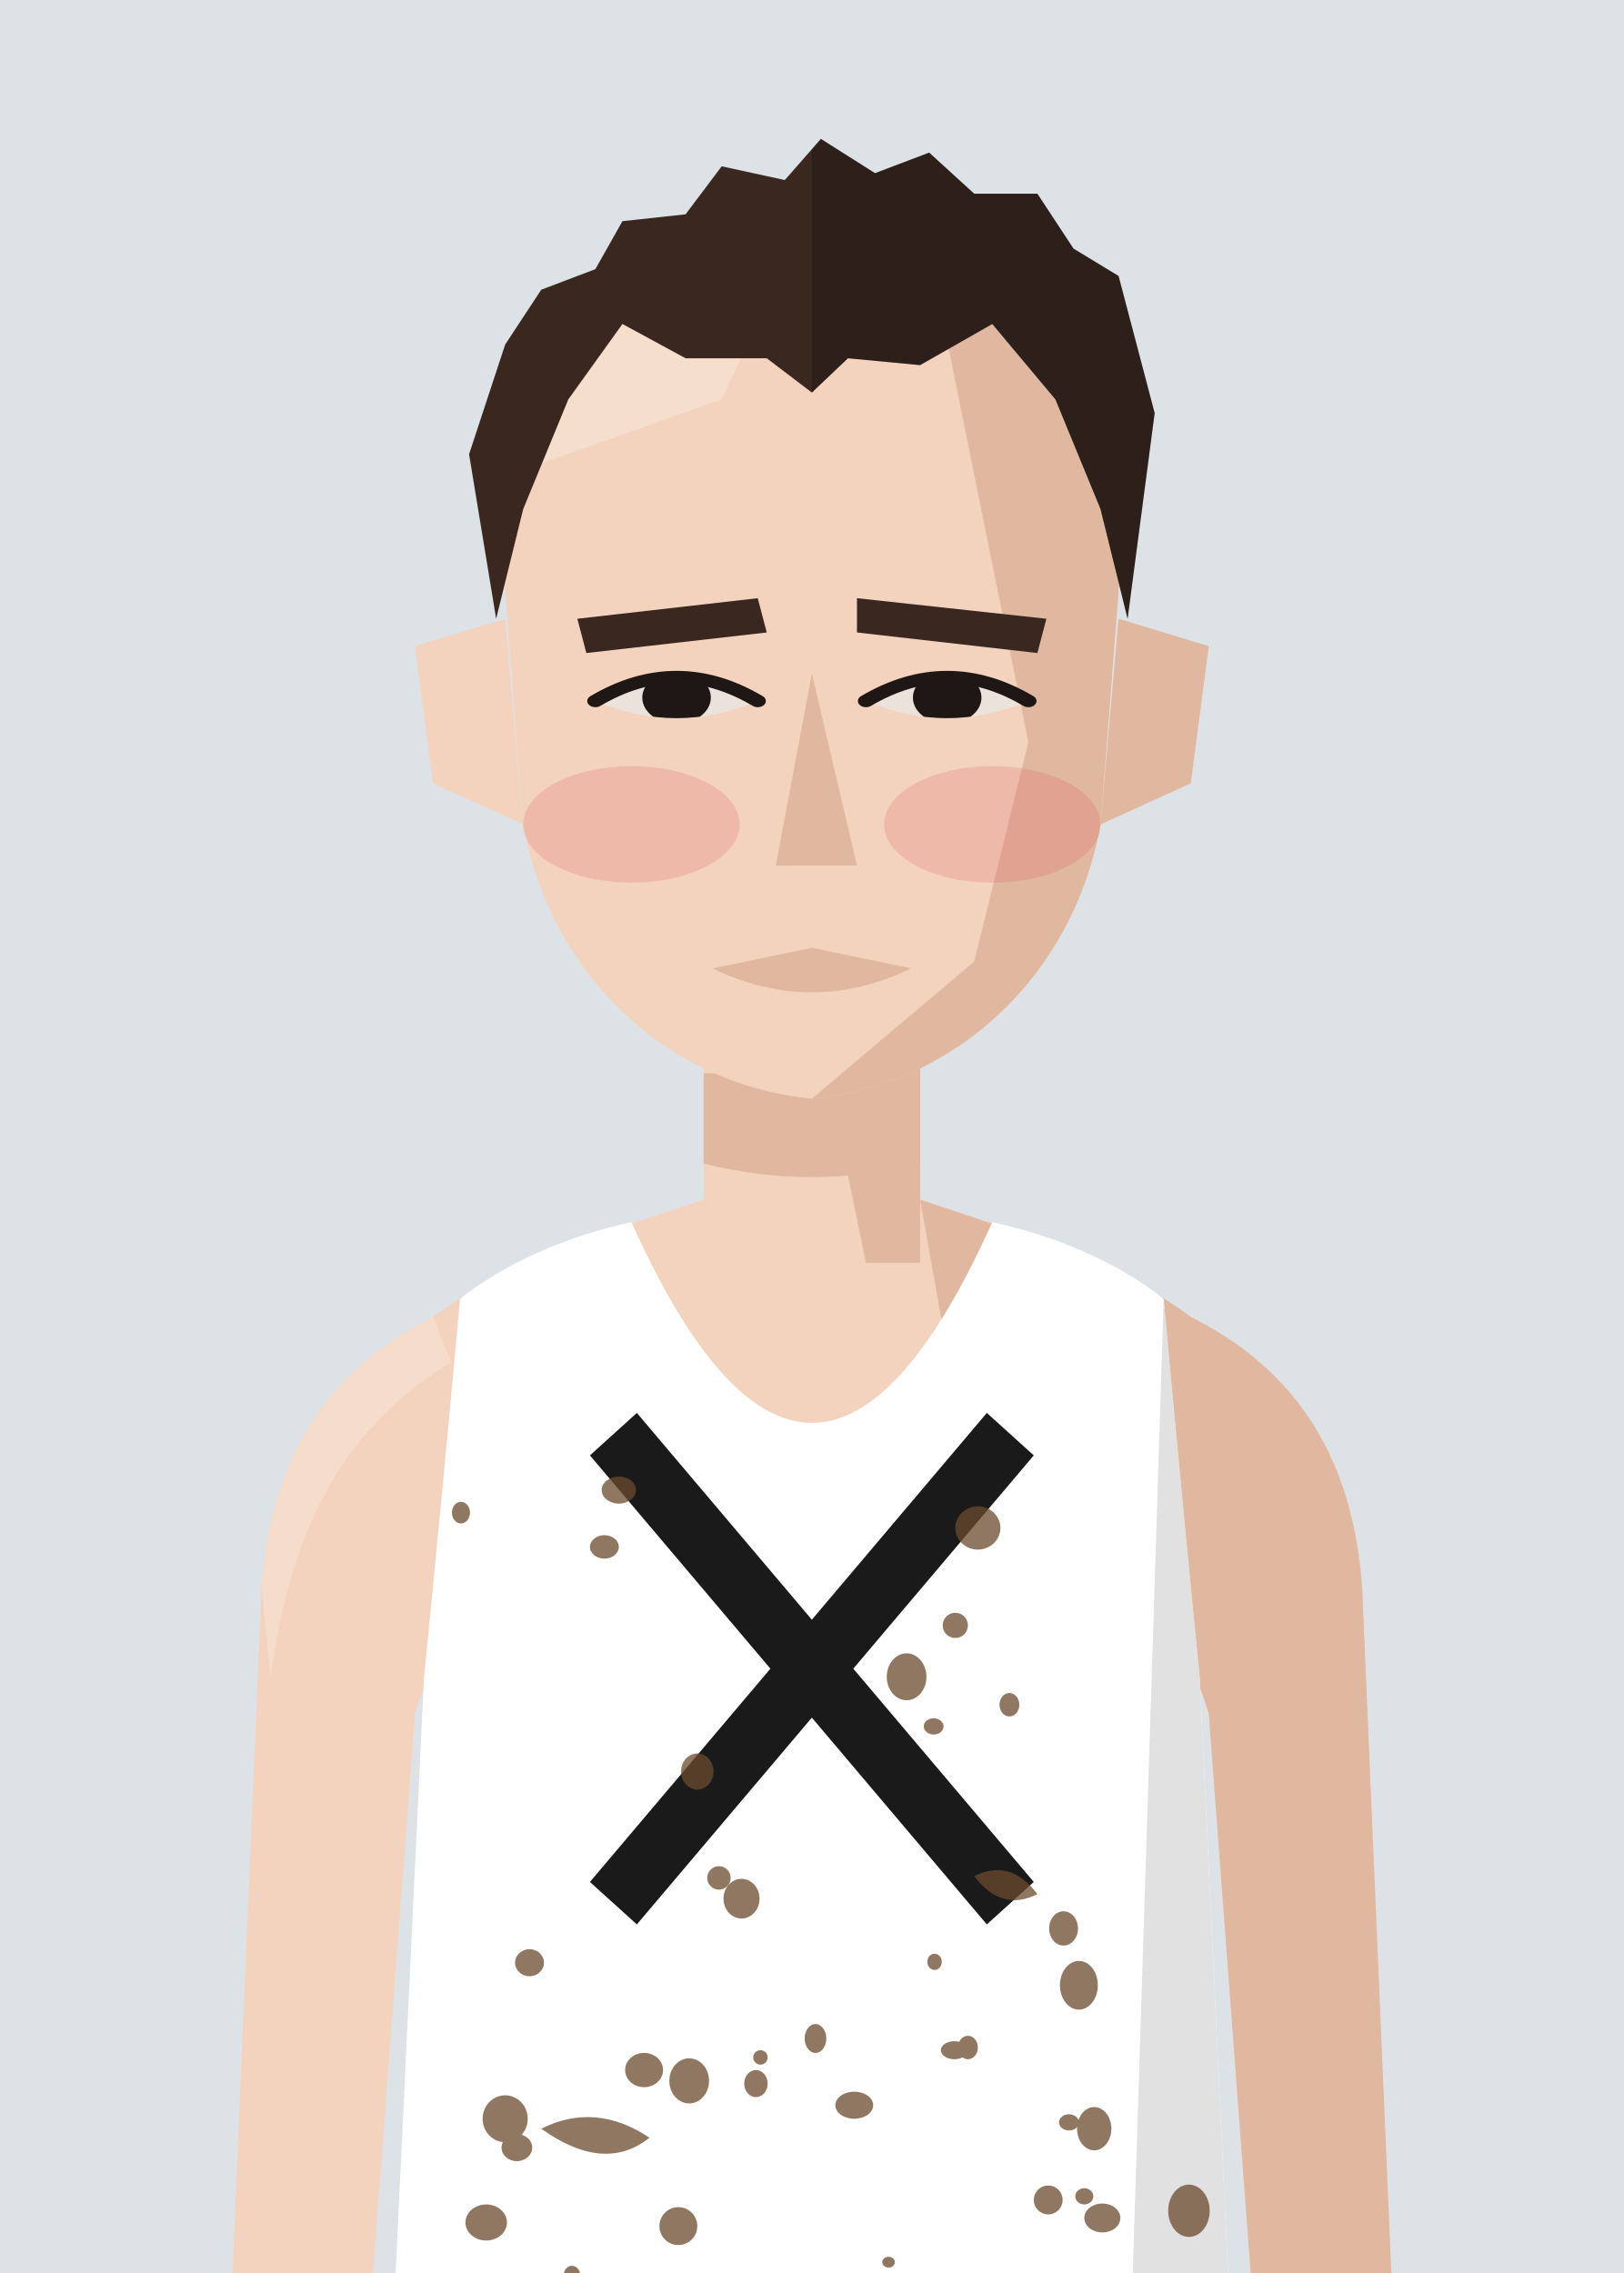
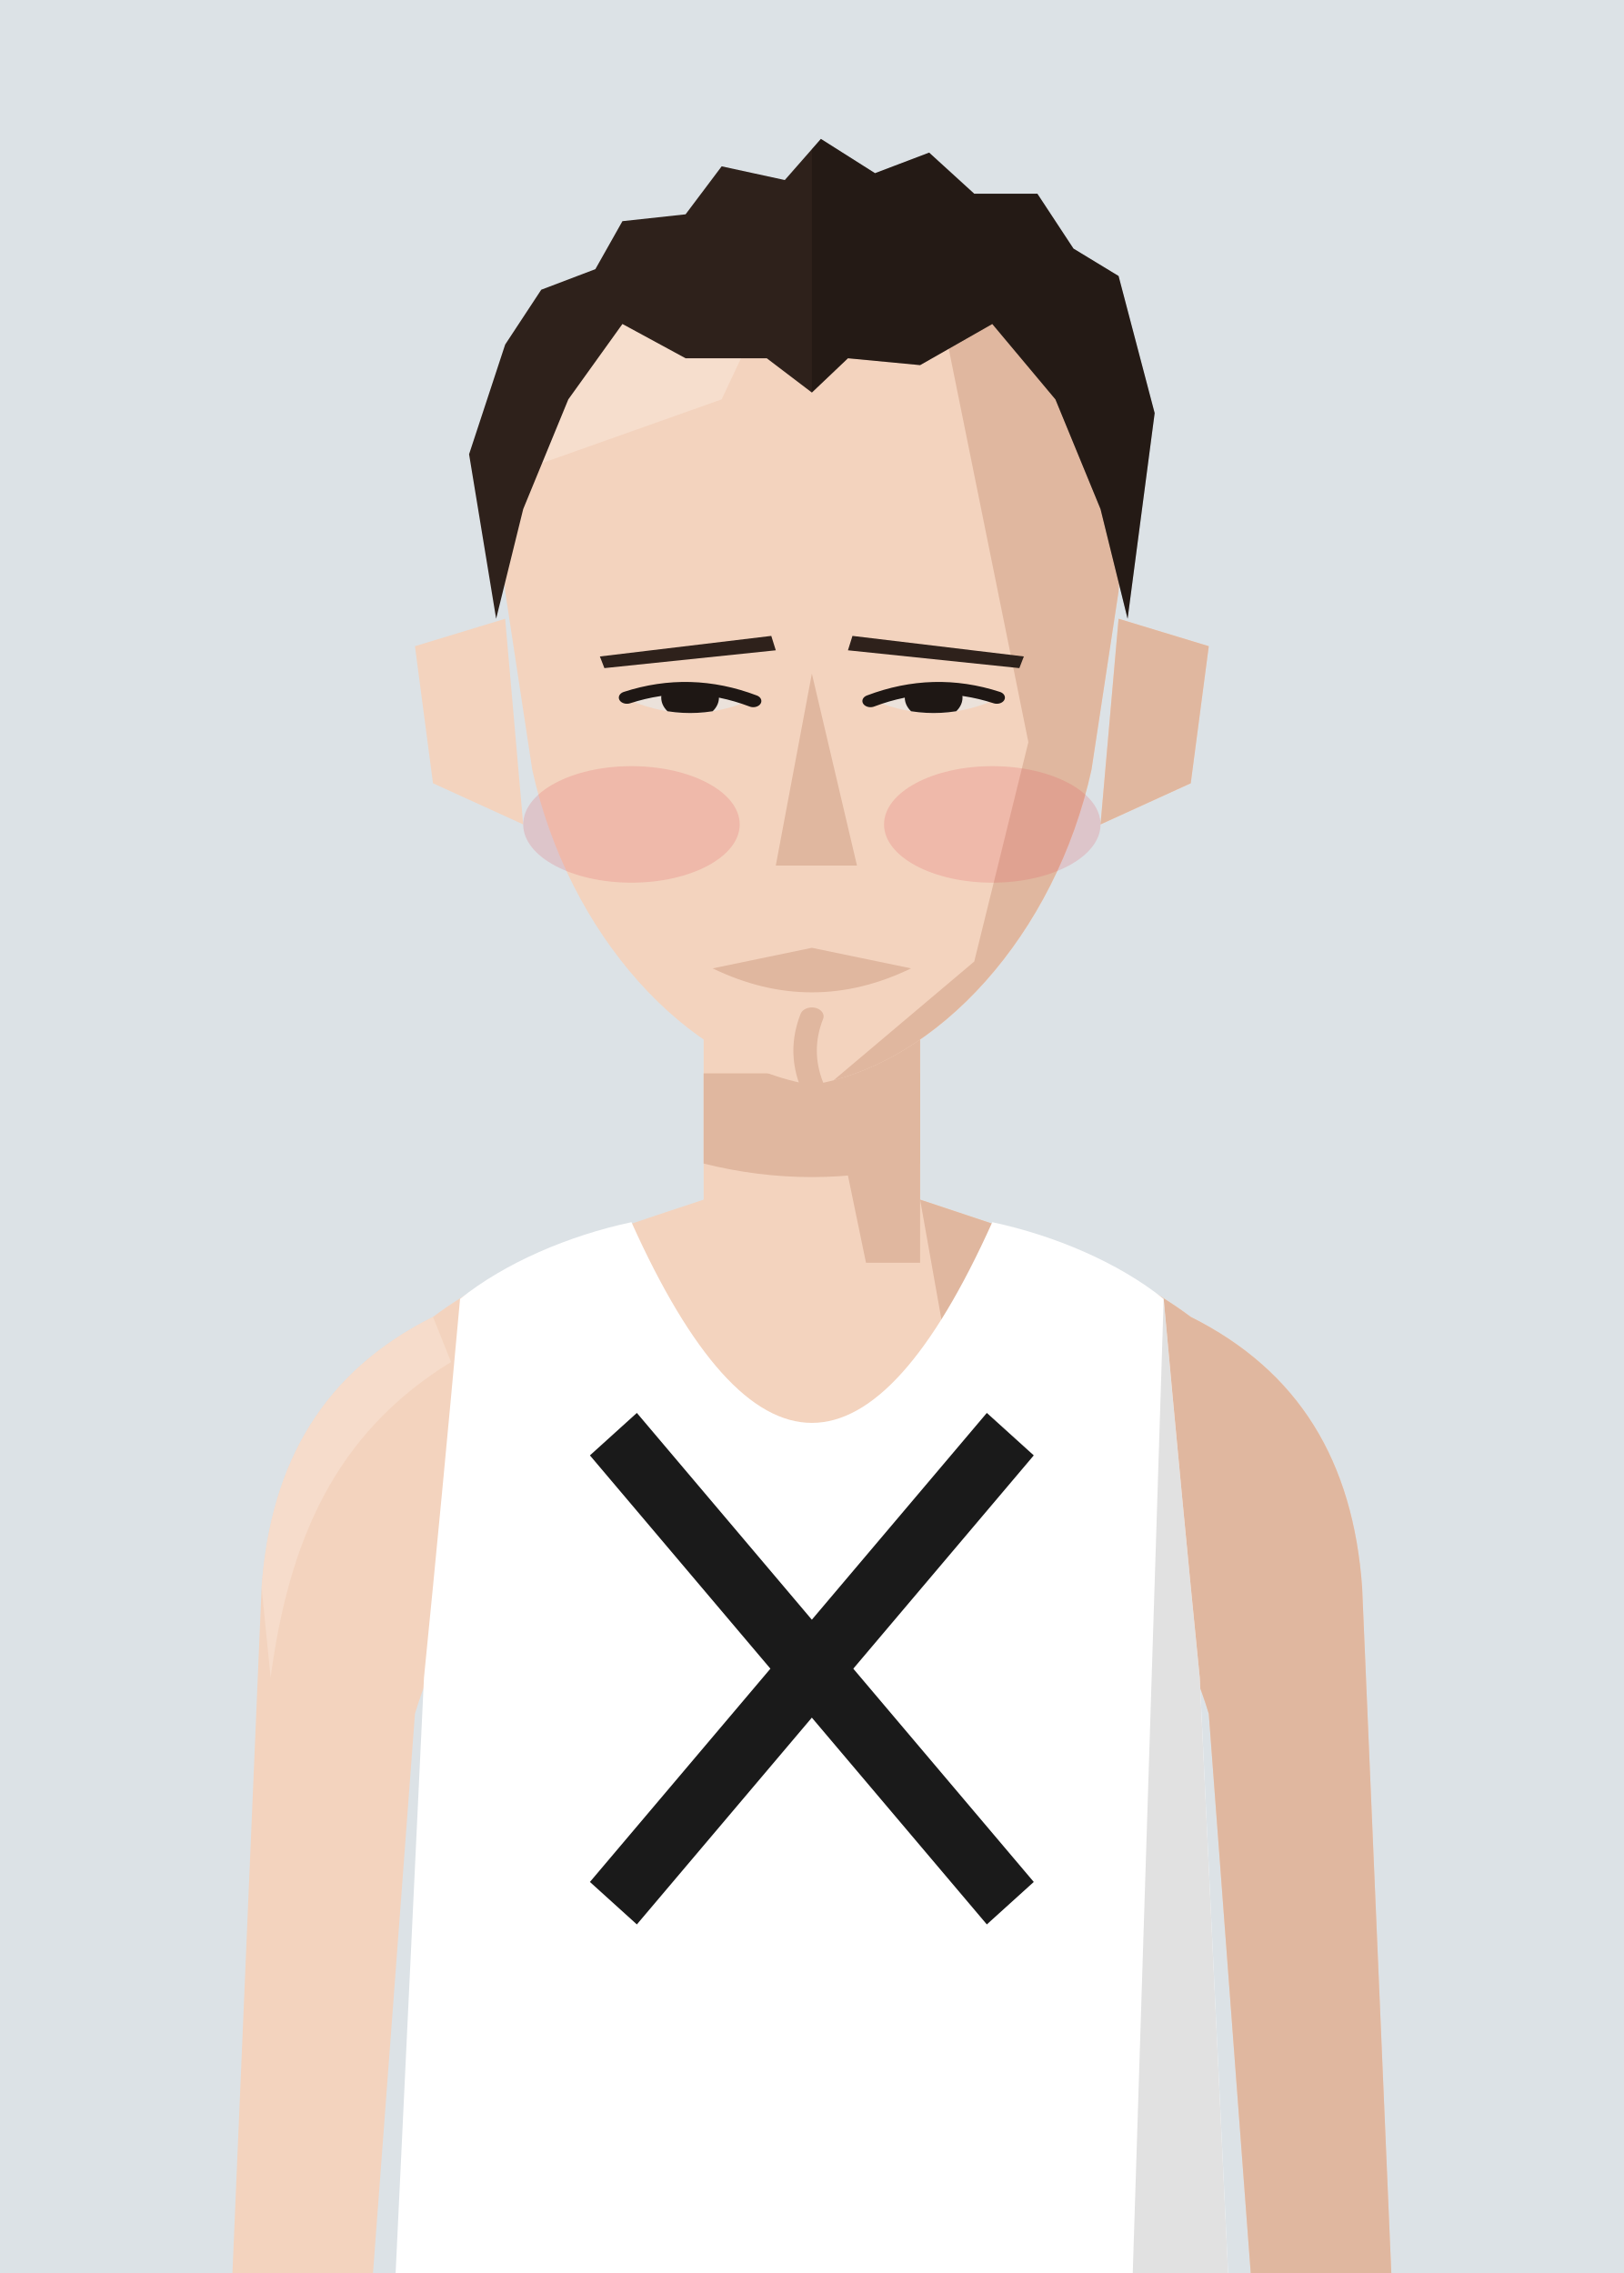
<svg xmlns="http://www.w3.org/2000/svg" viewBox="10 20 180 252">
  <defs>
    <clipPath id="vf">
      <path d="M53,330 L57,246 Q59,226 61,204 C66,200 73,197 80,195.5 Q100,240 120,195.5 C127,197 134,200 139,204 Q141,226 143,246 L147,330 Z" />
    </clipPath>
    <clipPath id="hf">
-       <path d="M66,96 C64,58 80,40 100,40 C120,40 136,58 134,96 L132,130 C129,152 116,168 100,170 C84,168 71,152 68,130 Z" />
+       <path d="M66,96 C64,58 80,40 100,40 C120,40 136,58 134,96 L131,122 C127,146 114,165 100,168 C86,165 73,146 69,122 Z" />
    </clipPath>
    <clipPath id="rf">
      <rect x="100" y="0" width="100" height="300" />
    </clipPath>
    <clipPath id="ef">
-       <path d="M76,112 Q85,105 94,112 Q85,117 76,112 Z" />
-       <path d="M106,112 Q115,105 124,112 Q115,117 106,112 Z" />
+       <path d="M80,112 Q86.5,109.5 93,112 Q86.5,115.5 80,112 Z" />
+       <path d="M107,112 Q113.5,109.5 120,112 Q113.5,115.5 107,112 Z" />
    </clipPath>
    <clipPath id="cf">
      <rect x="0" y="92" width="200" height="300" />
    </clipPath>
  </defs>
  <rect width="200" height="280" fill="#DCE2E6" />
  <g transform="translate(0,-40)">
    <rect x="88" y="171" width="24" height="37" fill="#F3D3BE" />
    <path d="M88,193 C76,197 66,200 58,206 C46,212 40,222 39,236 L35,330 L50,330 L56,250 Q59,240 64,238 L136,238 Q141,240 144,250 L150,330 L165,330 L161,236 C160,222 154,212 142,206 C134,200 124,197 112,193" fill="#F3D3BE" />
    <g fill="#E0B79F">
      <path d="M112,193 C124,197 134,200 142,206 C154,212 160,222 161,236 L165,330 L150,330 L144,250 Q141,240 136,238 L120,238 Z" />
      <path d="M58,206 C46,212 40,222 39,236 L40,246 C42,231 47,219 60,211 Z" fill="#F8E2D3" opacity=".6" />
      <polygon points="100,171 112,171 112,200 106,200" />
      <path d="M88,179 L112,179 L112,189 Q100,192 88,189 Z" />
    </g>
    <g transform="translate(0,83) scale(1,0.76) translate(0,-40)">
      <g fill="#F3D3BE">
        <path d="M66,100 L56,104 L58,124 L68,130 Z" />
        <path d="M134,100 L144,104 L142,124 L132,130 Z" />
-         <path d="M66,96 C64,58 80,40 100,40 C120,40 136,58 134,96 L132,130 C129,152 116,168 100,170 C84,168 71,152 68,130 Z" />
+         <path d="M66,96 C64,58 80,40 100,40 C120,40 136,58 134,96 L131,122 C127,146 114,165 100,168 C86,165 73,146 69,122 Z" />
      </g>
      <path d="M134,100 L144,104 L142,124 L132,130 Z" fill="#E0B79F" />
      <g clip-path="url(#hf)">
        <polygon points="112,40 140,40 140,180 100,180 100,170 118,150 124,118 120,92" fill="#E0B79F" />
        <polygon points="60,40 100,40 90,68 60,82" fill="#F8E2D3" opacity=".7" />
      </g>
-       <g fill="#3A2820">
-         <polygon points="74,100 94,97 95,102 75,105" />
-         <polygon points="105,97 126,100 125,105 105,102" />
+       <g fill="#2E211B">
+         <polygon points="76.5,105.5 95.5,102.5 96,104.6 77,107.2" />
+         <polygon points="104.5,102.5 123.5,105.5 123,107.2 104,104.6" />
      </g>
      <g fill="#EBE2DB">
-         <path d="M76,112 Q85,105 94,112 Q85,117 76,112 Z" />
-         <path d="M106,112 Q115,105 124,112 Q115,117 106,112 Z" />
+         <path d="M80,112 Q86.5,109.5 93,112 Q86.5,115.5 80,112 Z" />
+         <path d="M107,112 Q113.5,109.5 120,112 Q113.5,115.5 107,112 Z" />
      </g>
      <g clip-path="url(#ef)" fill="#1E1714">
-         <circle cx="85" cy="111.5" r="3.8" />
-         <circle cx="115" cy="111.5" r="3.8" />
+         <circle cx="86.5" cy="111.5" r="3.2" />
+         <circle cx="113.5" cy="111.5" r="3.2" />
      </g>
      <g fill="none" stroke="#1E1714" stroke-width="1.8" stroke-linecap="round">
-         <path d="M76,112 Q85,105 94,112" />
-         <path d="M106,112 Q115,105 124,112" />
+         <path d="M79.5,111.5 Q86.5,108.5 93.5,112" />
+         <path d="M106.5,112 Q113.5,108.5 120.5,111.5" />
      </g>
      <polygon points="100,108 105,136 96,136" fill="#E0B79F" />
      <path d="M89,151 L100,148 L111,151 Q100,158 89,151 Z" fill="#E0B79F" />
-       <g fill="#3A2820">
+       <path d="M100,158 Q98.5,163 100,168" stroke="#E0B79F" stroke-width="2.6" fill="none" stroke-linecap="round" />
+       <g fill="#2E211B">
        <path d="M65,100 L62,76 L66,60 L70,52 L76,49 L79,42 L86,41 L90,34 L97,36 L101,30 L107,35 L113,32 L118,38 L125,38 L129,46 L134,50 L138,70 L135,100 L132,84 L127,68 L120,57 L112,63 L104,62 L100,67 L95,62 L86,62 L79,57 L73,68 L68,84 Z" />
        <g clip-path="url(#rf)" fill="#000" opacity=".22">
          <path d="M65,100 L62,76 L66,60 L70,52 L76,49 L79,42 L86,41 L90,34 L97,36 L101,30 L107,35 L113,32 L118,38 L125,38 L129,46 L134,50 L138,70 L135,100 L132,84 L127,68 L120,57 L112,63 L104,62 L100,67 L95,62 L86,62 L79,57 L73,68 L68,84 Z" />
        </g>
      </g>
      <g fill="#E0505A" opacity=".2">
        <ellipse cx="80" cy="130" rx="12" ry="8.5" />
        <ellipse cx="120" cy="130" rx="12" ry="8.5" />
      </g>
    </g>
    <g clip-path="url(#vf)">
      <path d="M53,330 L57,246 Q59,226 61,204 C66,200 73,197 80,195.5 Q100,240 120,195.5 C127,197 134,200 139,204 Q141,226 143,246 L147,330 Z" fill="#ffffff" />
      <g transform="matrix(6.2857 0 0 6.5 37.14 193)">
        <g stroke="#1a1a1a" stroke-width="1.1" stroke-linecap="butt">
          <line x1="6.5" y1="4" x2="13.5" y2="12" />
          <line x1="13.5" y1="4" x2="6.5" y2="12" />
        </g>
      </g>
      <path d="M139,204 Q141,226 143,246 L147,330 L135,330 Z" fill="#000" opacity="0.12" />
    </g>
-     <g clip-path="url(#vf)" fill="#6B4A2E" opacity=".75">
-       <ellipse cx="78.6" cy="225.2" rx="1.9" ry="1.5" />
-       <ellipse cx="130.2" cy="303.5" rx="1.0" ry="0.9" />
-       <ellipse cx="67.3" cy="298.1" rx="1.7" ry="1.5" />
-       <ellipse cx="117.3" cy="287.0" rx="1.1" ry="1.3" />
-       <ellipse cx="77.0" cy="231.5" rx="1.6" ry="1.3" />
-       <ellipse cx="89.7" cy="268.2" rx="1.3" ry="1.3" />
-       <ellipse cx="110.5" cy="245.9" rx="2.2" ry="2.6" />
-       <ellipse cx="115.9" cy="240.2" rx="1.4" ry="1.4" />
-       <ellipse cx="85.2" cy="306.8" rx="2.1" ry="2.1" />
-       <ellipse cx="131.3" cy="296.0" rx="1.9" ry="2.4" />
-       <ellipse cx="113.5" cy="251.4" rx="1.1" ry="0.9" />
-       <ellipse cx="108.5" cy="310.8" rx="0.7" ry="0.6" />
-       <ellipse cx="141.8" cy="305.1" rx="2.3" ry="2.9" />
-       <ellipse cx="68.7" cy="277.6" rx="1.6" ry="1.5" />
-       <ellipse cx="94.3" cy="288.1" rx="0.8" ry="0.8" />
-       <ellipse cx="66.0" cy="294.9" rx="2.5" ry="2.6" />
-       <ellipse cx="128.5" cy="295.3" rx="1.1" ry="0.9" />
-       <ellipse cx="86.4" cy="290.7" rx="2.2" ry="2.5" />
-       <ellipse cx="134.8" cy="313.6" rx="2.0" ry="1.6" />
-       <ellipse cx="92.2" cy="270.5" rx="2.0" ry="2.2" />
-       <ellipse cx="73.4" cy="312.2" rx="0.9" ry="1.0" />
-       <ellipse cx="104.7" cy="293.4" rx="2.1" ry="1.5" />
-       <ellipse cx="113.6" cy="277.5" rx="0.8" ry="0.9" />
-       <ellipse cx="81.4" cy="289.5" rx="2.1" ry="1.9" />
-       <ellipse cx="121.9" cy="249.0" rx="1.1" ry="1.3" />
-       <ellipse cx="93.8" cy="291.0" rx="1.3" ry="1.5" />
-       <ellipse cx="63.7" cy="320.6" rx="2.1" ry="2.5" />
-       <ellipse cx="132.2" cy="305.9" rx="2.0" ry="1.6" />
-       <ellipse cx="87.3" cy="256.4" rx="1.8" ry="2.0" />
-       <ellipse cx="61.1" cy="227.7" rx="1.0" ry="1.2" />
-       <ellipse cx="63.9" cy="306.4" rx="2.3" ry="2.0" />
-       <ellipse cx="118.4" cy="229.4" rx="2.5" ry="2.4" />
-       <ellipse cx="127.9" cy="273.8" rx="1.6" ry="1.9" />
-       <ellipse cx="100.4" cy="286.0" rx="1.2" ry="1.6" />
-       <ellipse cx="116.9" cy="316.2" rx="1.8" ry="1.5" />
-       <ellipse cx="129.6" cy="280.1" rx="2.1" ry="2.7" />
-       <ellipse cx="126.2" cy="303.9" rx="1.6" ry="1.6" />
-       <ellipse cx="115.8" cy="287.3" rx="1.5" ry="1.0" />
-       <path d="M70,296 q6,-3 12,1 q-5,4 -12,-1 Z" />
-       <path d="M118,268 q4,-2 7,2 q-4,2 -7,-2 Z" />
-     </g>
  </g>
</svg>
